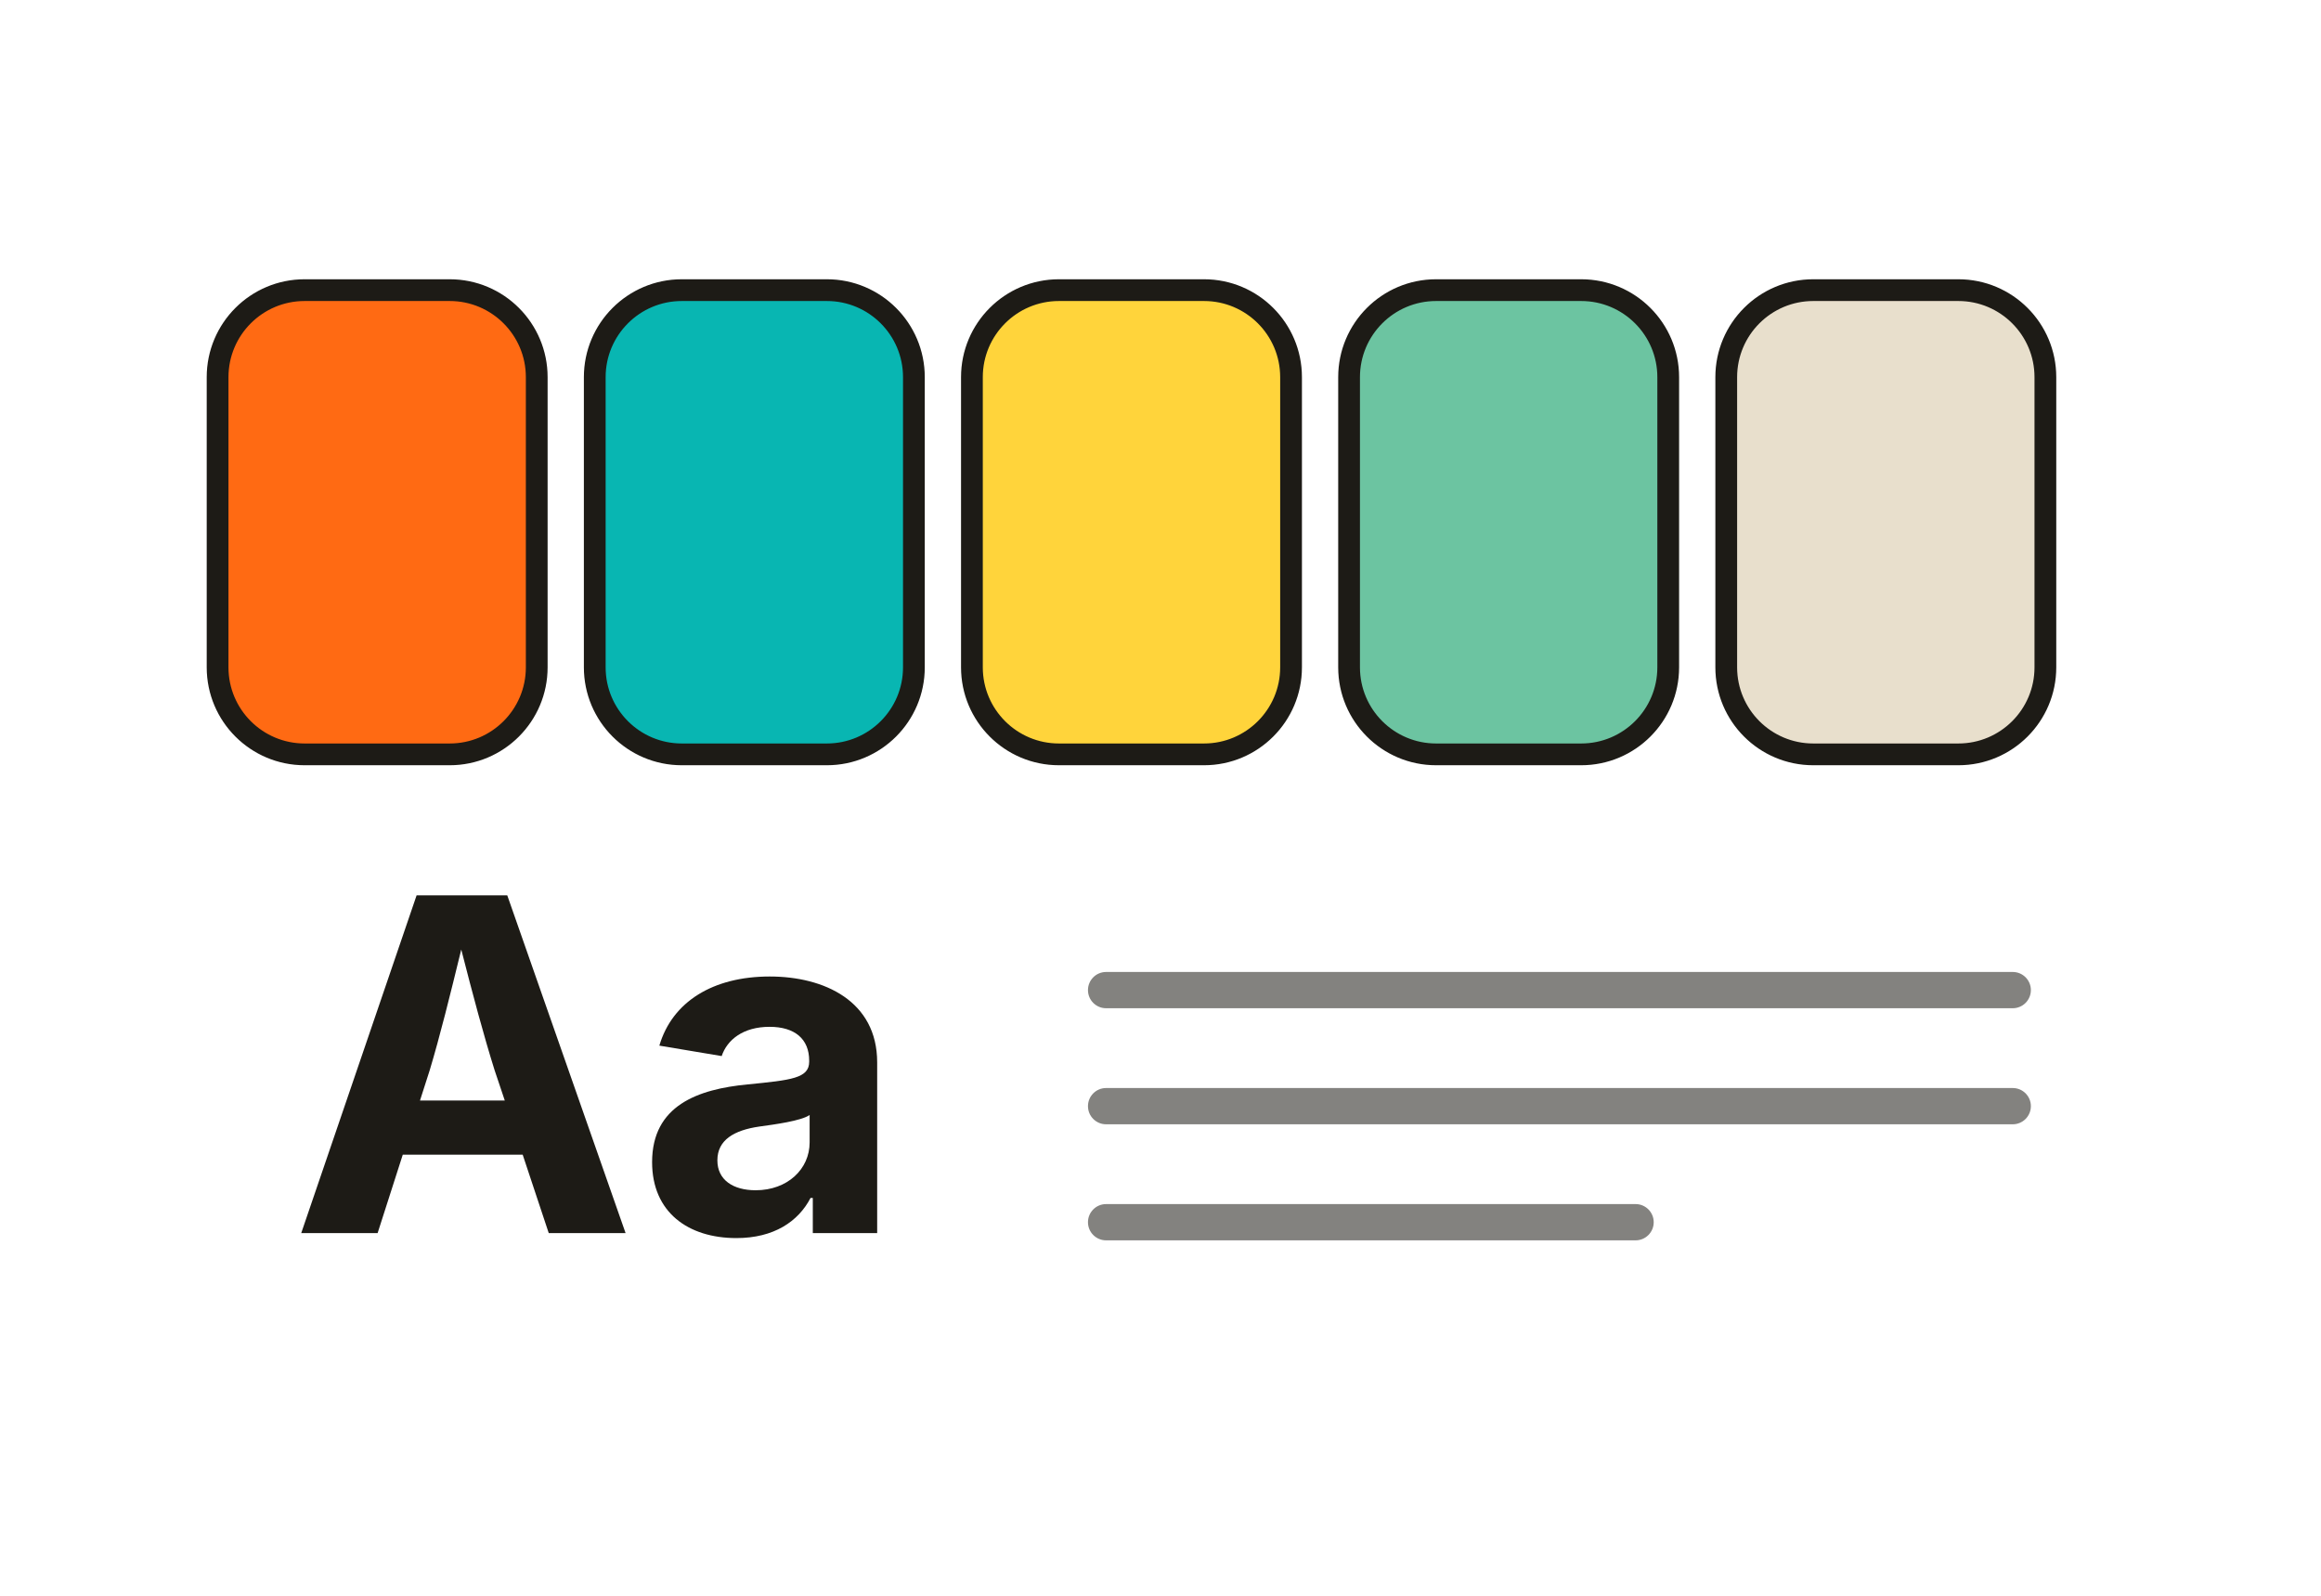
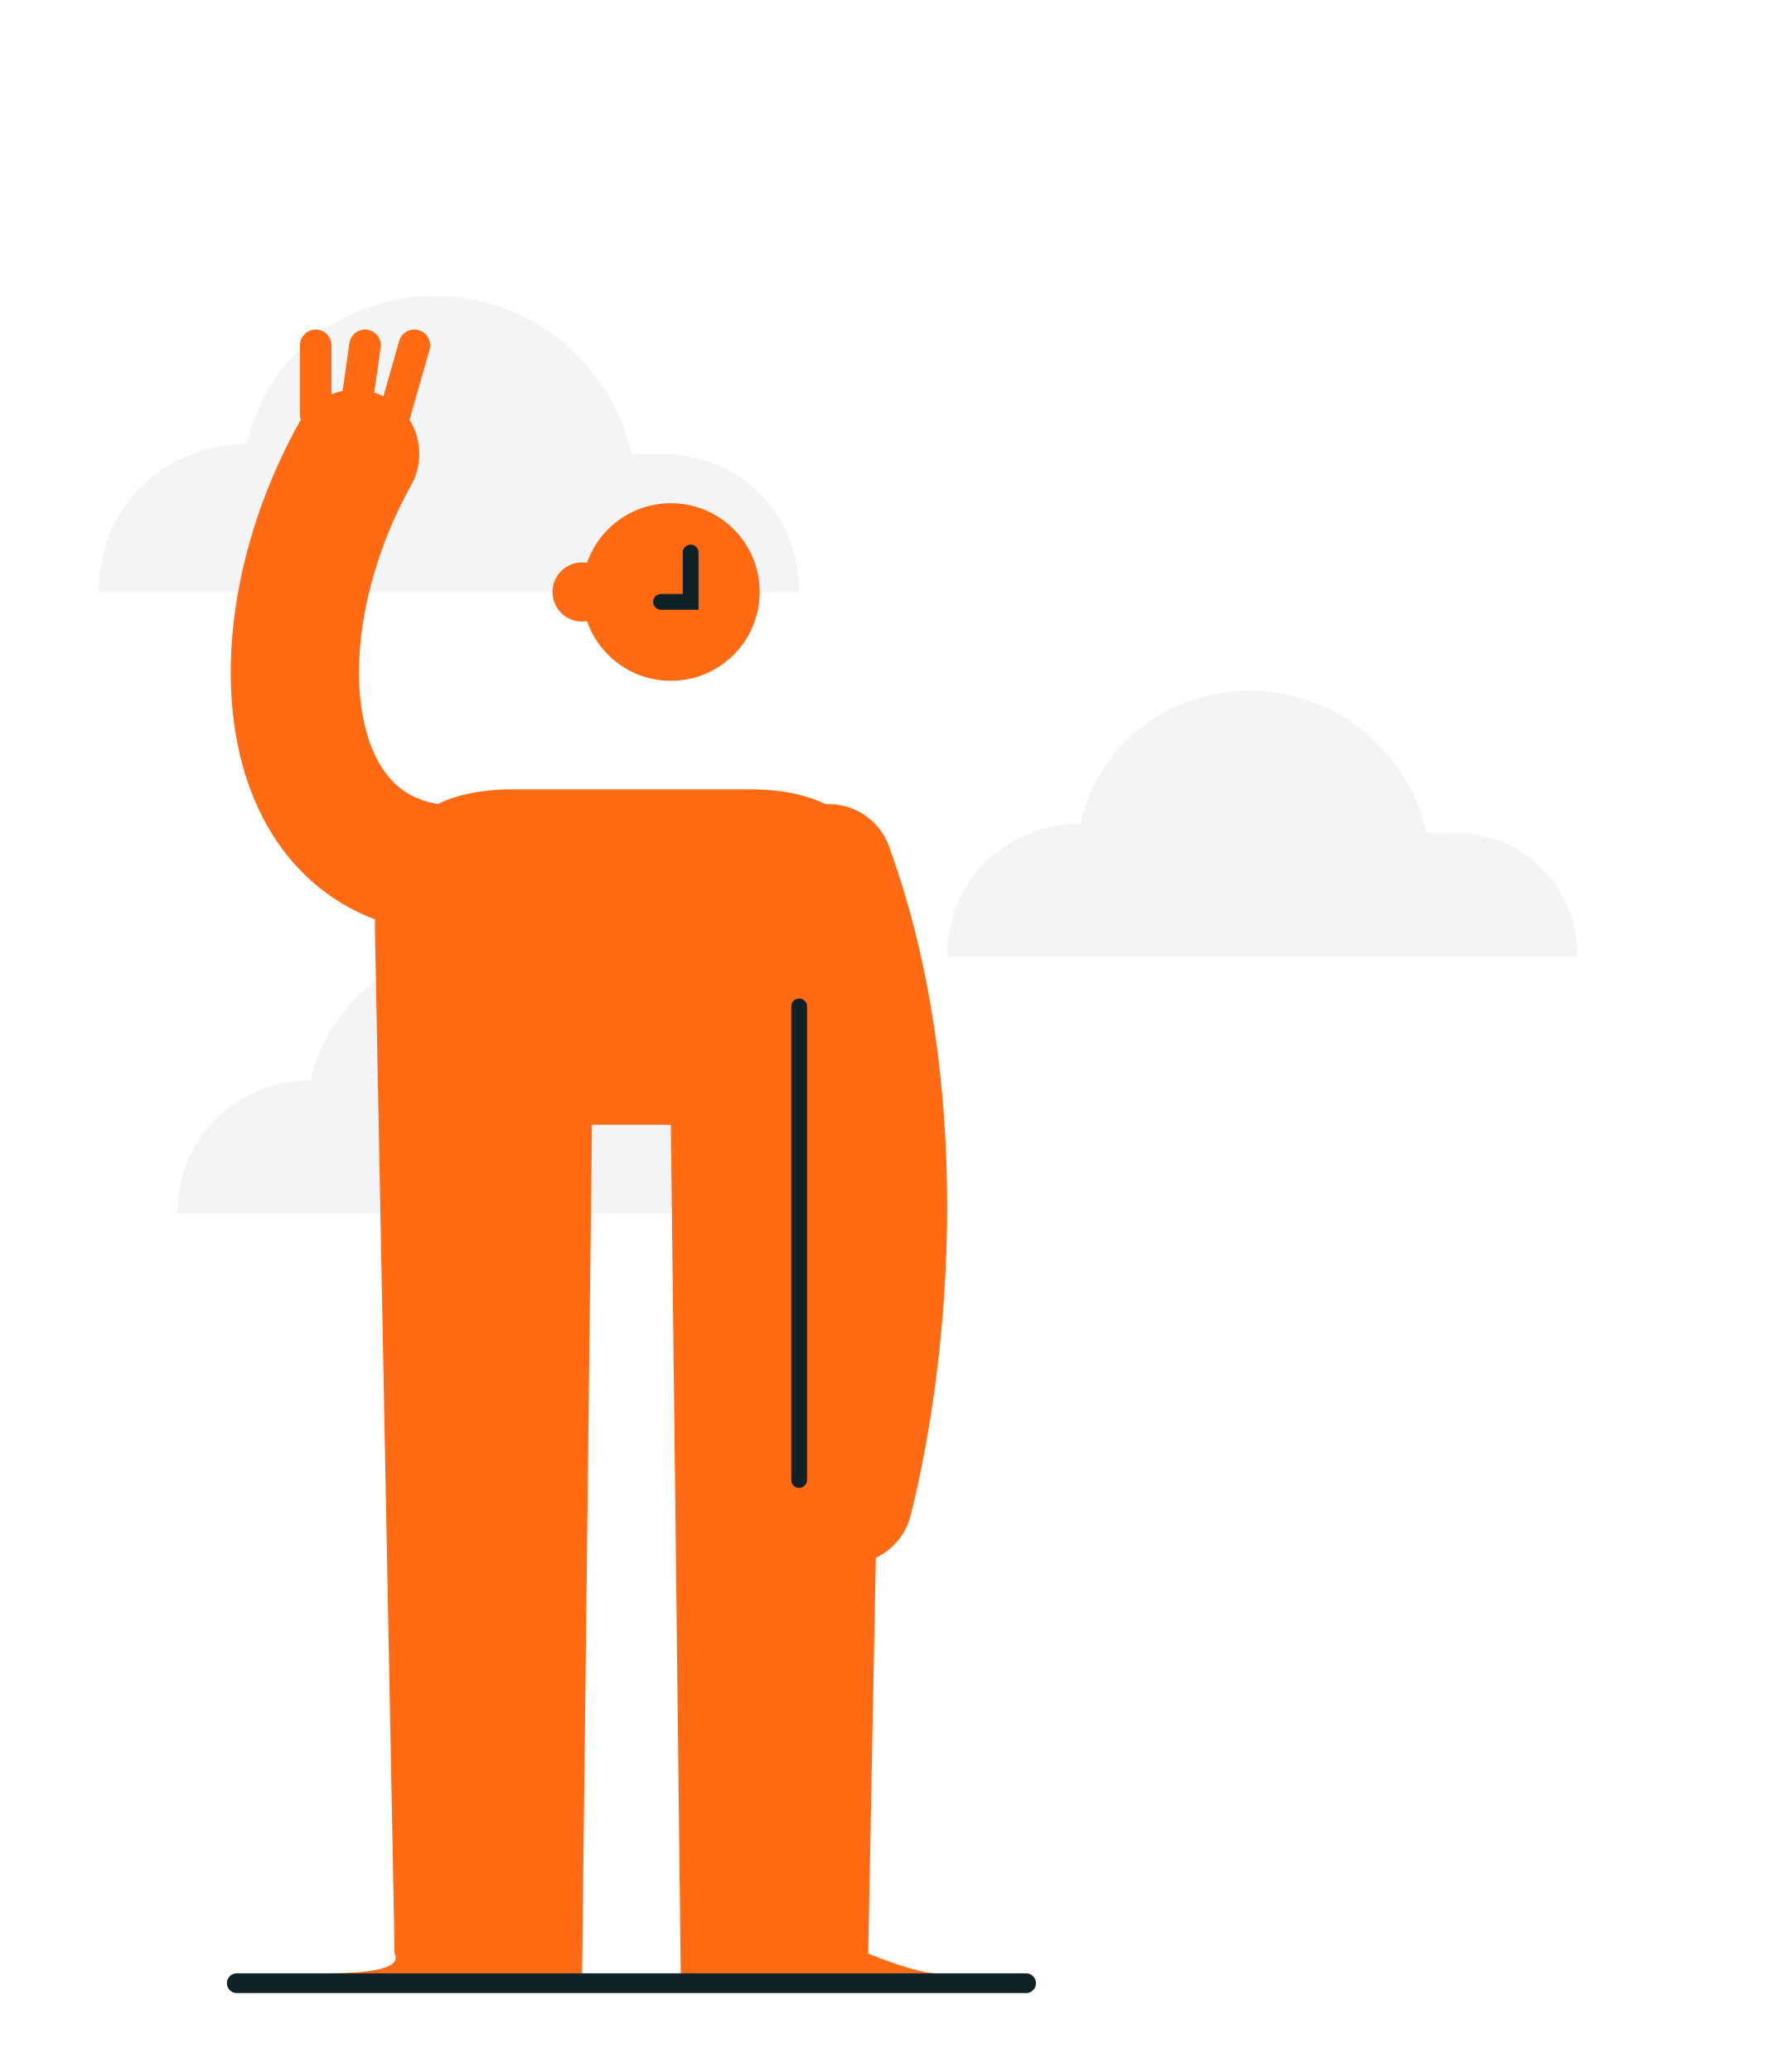
- <svg xmlns="http://www.w3.org/2000/svg" viewBox="0 0 320 220" width="320" height="220" role="img" aria-labelledby="t d">
-   <rect x="30" y="40" width="44" height="64" rx="12" fill="#FF6A13" stroke="#1d1b16" stroke-width="3" />
-   <rect x="82" y="40" width="44" height="64" rx="12" fill="#08B6B2" stroke="#1d1b16" stroke-width="3" />
-   <rect x="134" y="40" width="44" height="64" rx="12" fill="#FFD43B" stroke="#1d1b16" stroke-width="3" />
-   <rect x="186" y="40" width="44" height="64" rx="12" fill="#6CC4A1" stroke="#1d1b16" stroke-width="3" />
-   <rect x="238" y="40" width="44" height="64" rx="12" fill="#E8DFCC" stroke="#1d1b16" stroke-width="3" />
-   <text x="40" y="170" font-family="Inter, sans-serif" font-size="64" font-weight="700" fill="#1d1b16">Aa</text>
-   <rect x="150" y="134" width="130" height="5" rx="2.5" fill="#1d1b16" opacity=".55" />
-   <rect x="150" y="150" width="130" height="5" rx="2.5" fill="#1d1b16" opacity=".55" />
-   <rect x="150" y="166" width="78.0" height="5" rx="2.5" fill="#1d1b16" opacity=".55" />
+ <svg xmlns="http://www.w3.org/2000/svg" viewBox="0 0 180 210" width="180" height="210" role="img" aria-labelledby="t d">
+   <path fill="#f3f4f6" transform="translate(10 30) scale(1.0)" d="M0 30c0-9 7-15 15-15 2-9 10-15 19-15 10 0 18 7 20 16 1 0 2 0 3 0 8 0 14 6 14 14H0z" />
+   <path fill="#f3f4f6" transform="translate(96 70) scale(0.9)" d="M0 30c0-9 7-15 15-15 2-9 10-15 19-15 10 0 18 7 20 16 1 0 2 0 3 0 8 0 14 6 14 14H0z" />
+   <path fill="#f3f4f6" transform="translate(18 96) scale(0.9)" d="M0 30c0-9 7-15 15-15 2-9 10-15 19-15 10 0 18 7 20 16 1 0 2 0 3 0 8 0 14 6 14 14H0z" />
+   <path fill="#ff6a13" d="M38 94 Q38 80 52 80 H76 Q90 80 90 94 L88 198 Q93 200 95 200 H69 L68 114 H60 L59 200 H33 Q41 200 40 198 Z" />
+   <circle cx="68" cy="60" r="9" fill="#ff6a13" />
+   <circle cx="59" cy="60" r="3" fill="#ff6a13" />
+   <path d="M70 56v5h-3" fill="none" stroke="#0f2227" stroke-width="1.6" stroke-linecap="round" />
+   <path d="M44 88 C28 86 26 64 36 46" fill="none" stroke="#ff6a13" stroke-width="13" stroke-linecap="round" stroke-linejoin="round" />
+   <path d="M32 42l0 -7" stroke="#ff6a13" stroke-width="3.2" stroke-linecap="round" />
+   <path d="M36 42l1 -7" stroke="#ff6a13" stroke-width="3.2" stroke-linecap="round" />
+   <path d="M40 42l2 -7" stroke="#ff6a13" stroke-width="3.2" stroke-linecap="round" />
+   <path d="M84 88 C92 110 90 136 86 152" fill="none" stroke="#ff6a13" stroke-width="13" stroke-linecap="round" stroke-linejoin="round" />
+   <path d="M81 102v48" stroke="#0f2227" stroke-width="1.6" stroke-linecap="round" />
+   <path d="M24 201H104" stroke="#0f2227" stroke-width="2" stroke-linecap="round" />
</svg>
